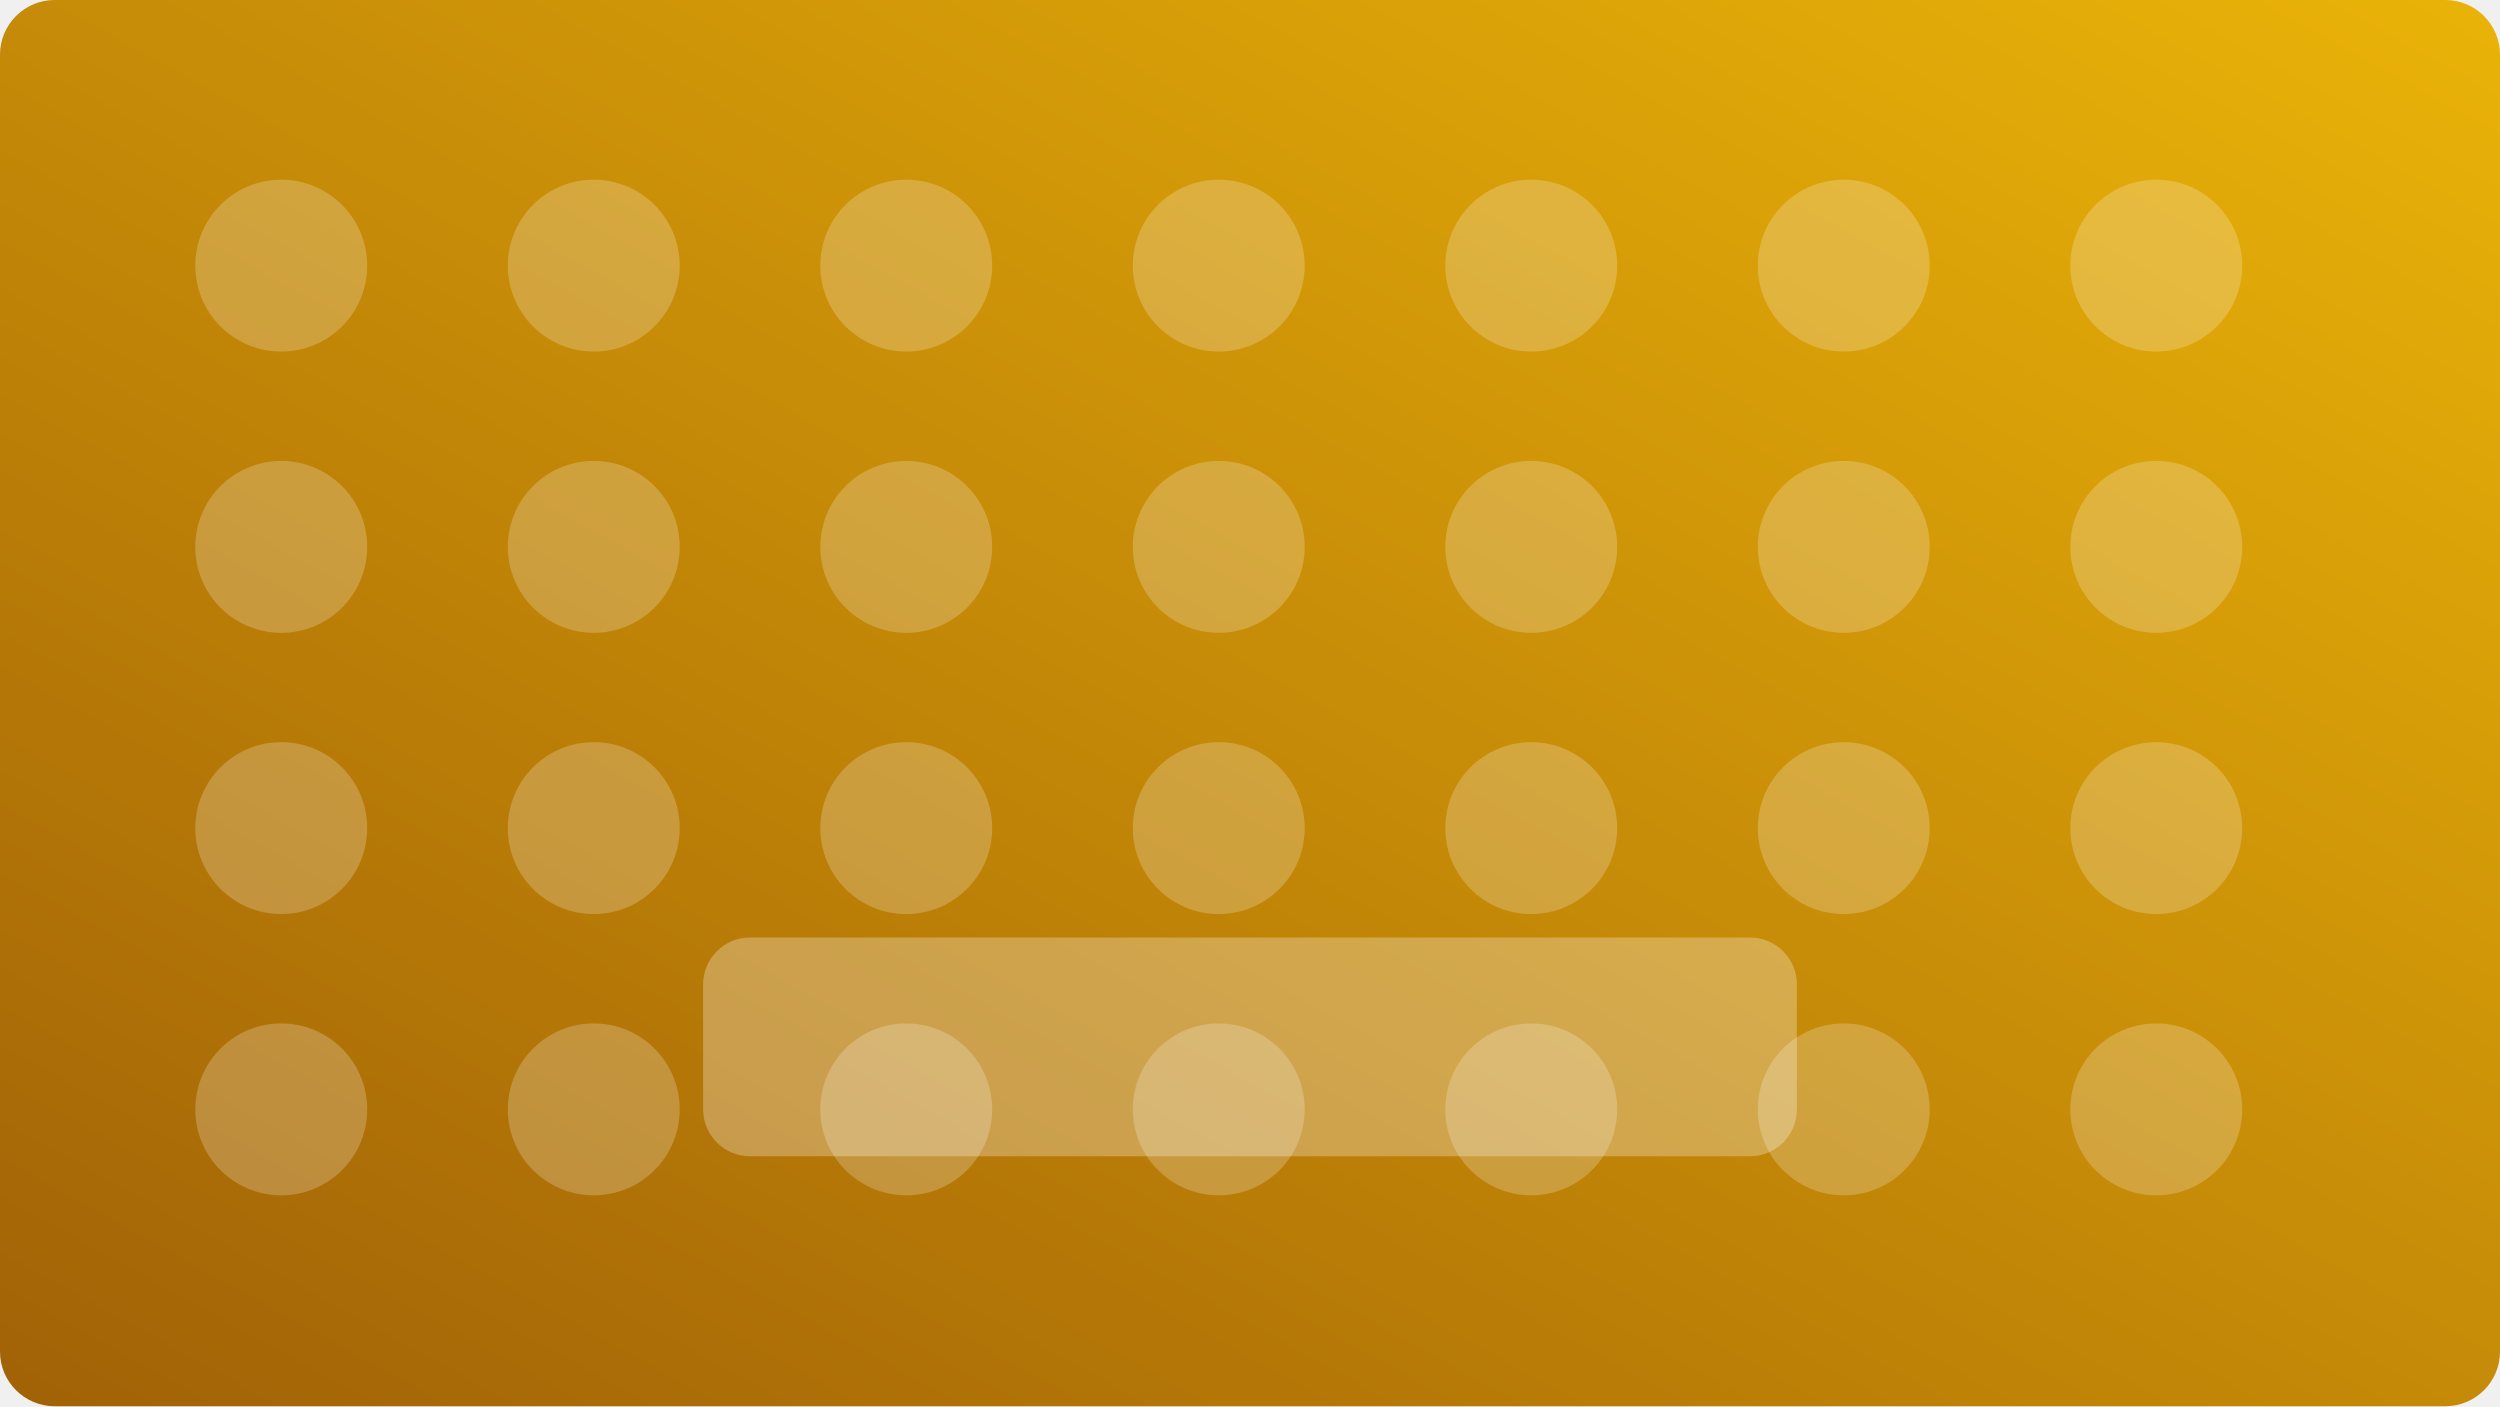
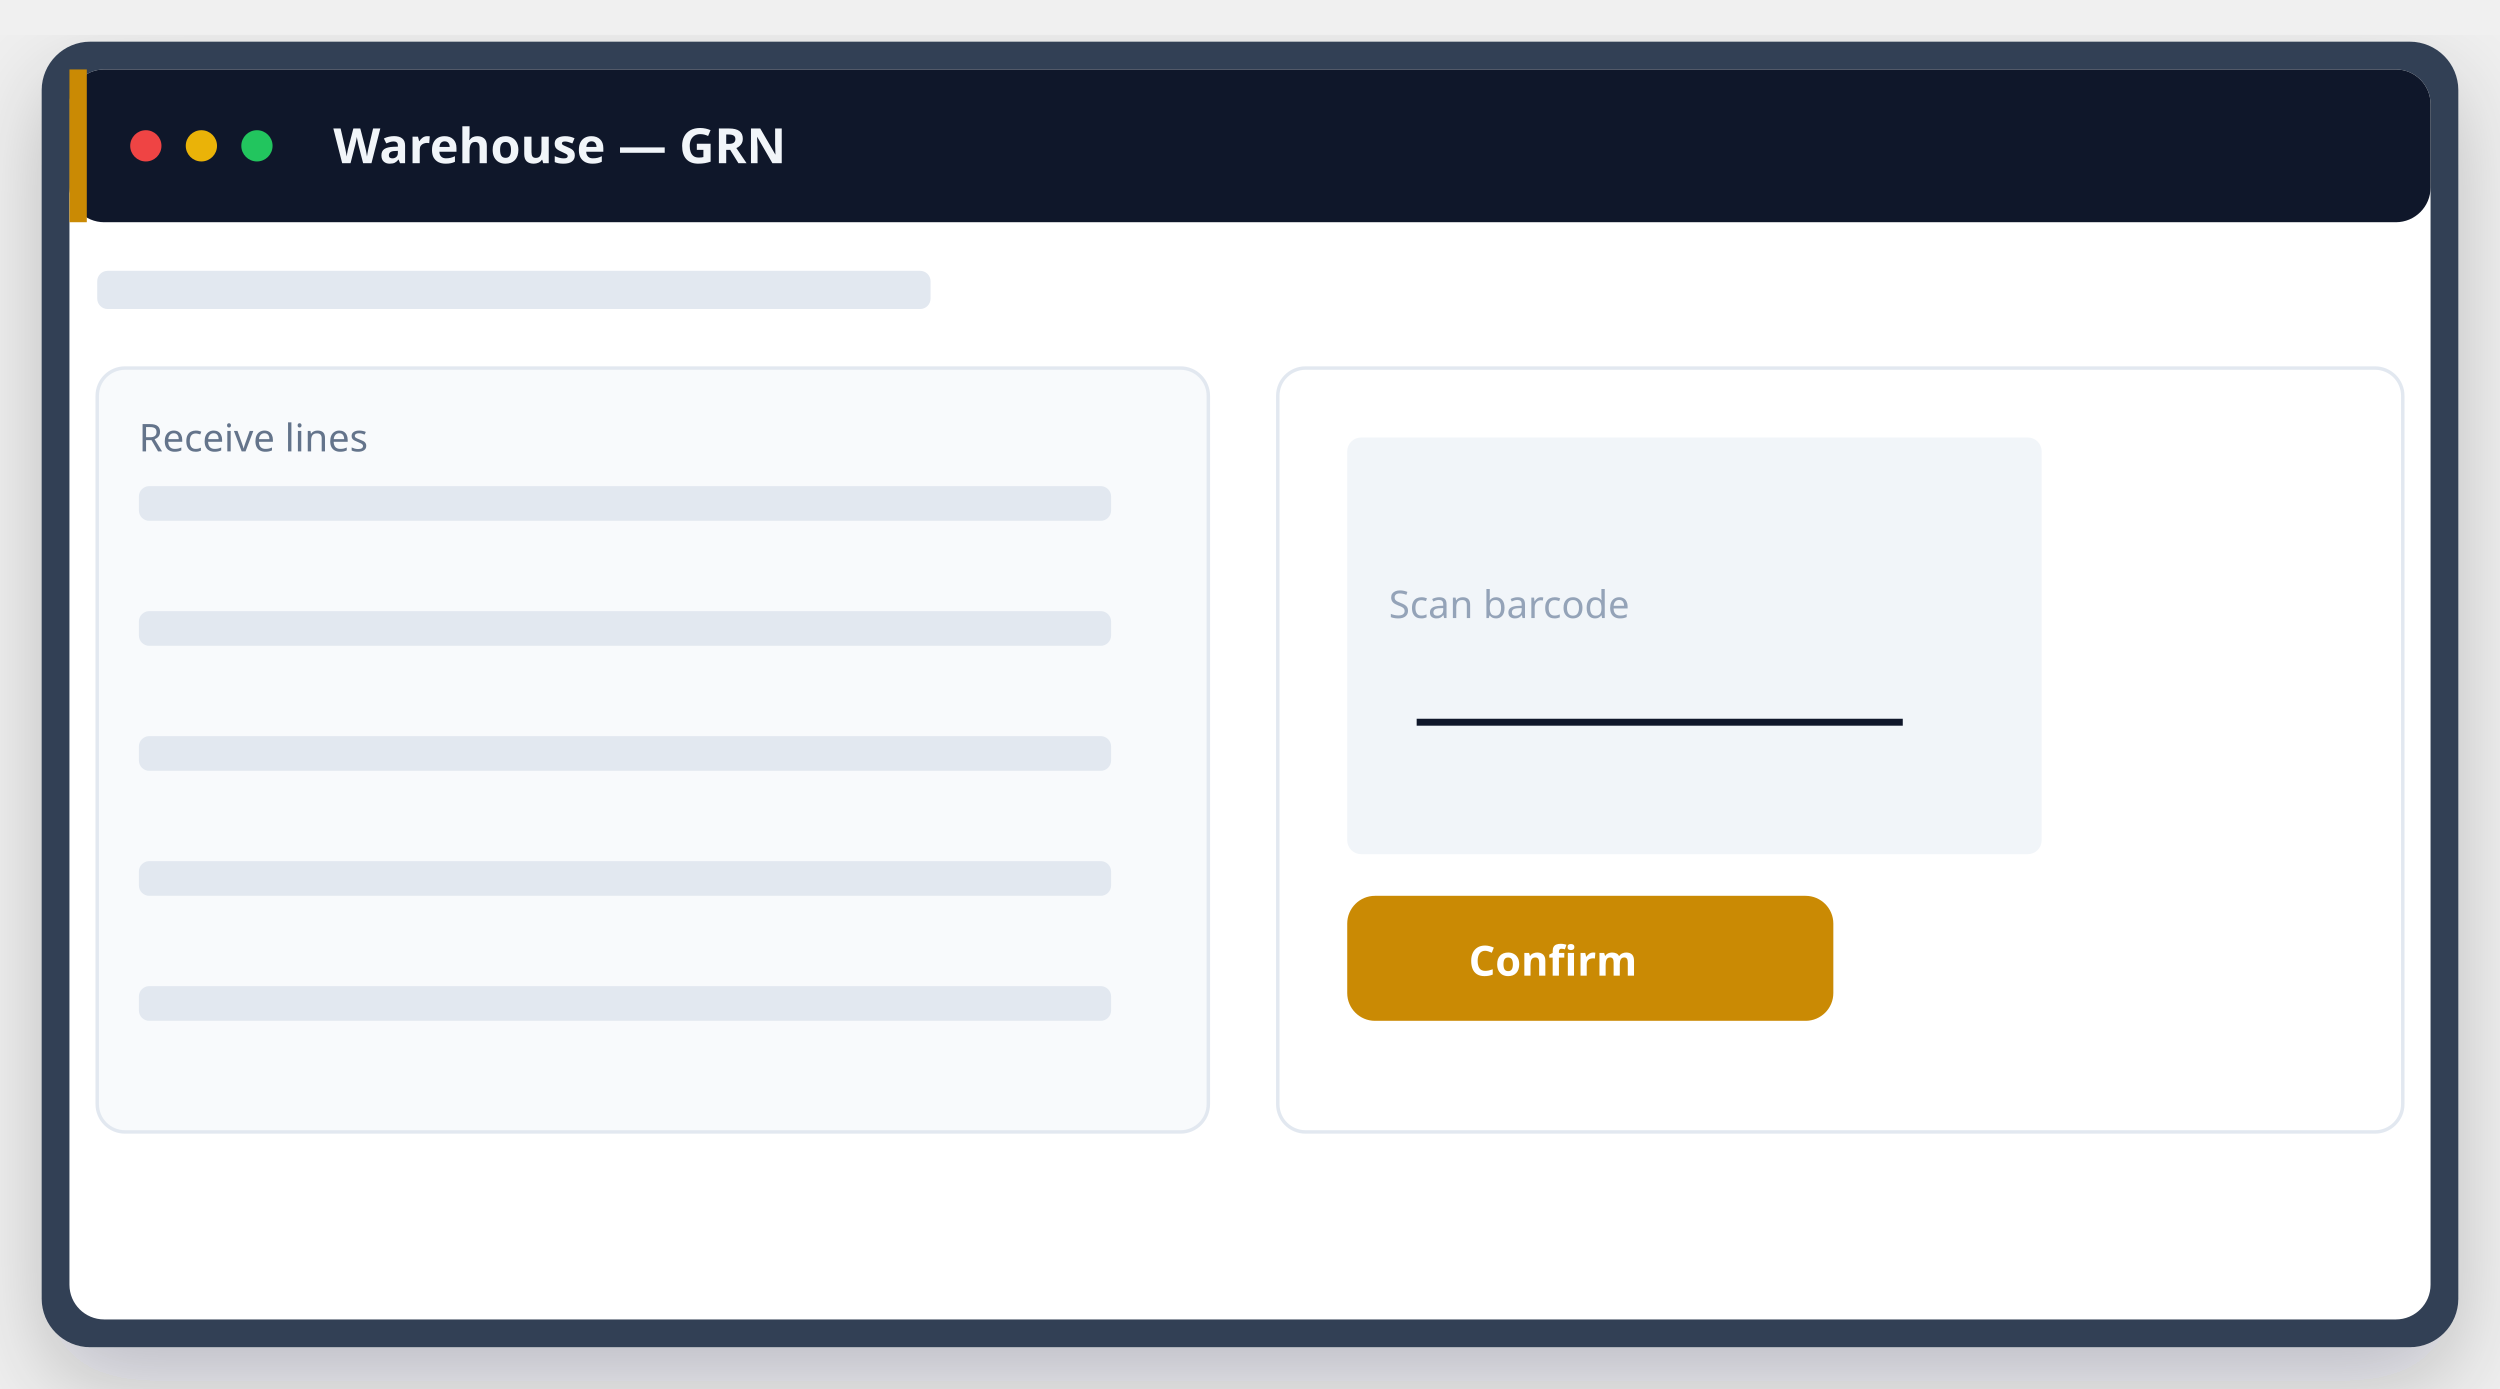
- <svg xmlns="http://www.w3.org/2000/svg" viewBox="0 0 640 360">
+ <svg xmlns="http://www.w3.org/2000/svg" viewBox="0 0 720 400" width="720" height="400">
  <defs>
-     <linearGradient id="g" x1="1" y1="0" x2="0" y2="1">
-       <stop stop-color="#eab308" />
-       <stop offset="1" stop-color="#a16207" />
-     </linearGradient>
+     <filter id="sd" x="-15%" y="-15%" width="130%" height="130%">
+       <feDropShadow dx="0" dy="10" stdDeviation="14" flood-color="#0f172a" flood-opacity=".22" />
+     </filter>
  </defs>
-   <rect width="640" height="360" rx="14" fill="url(#g)" />
-   <circle cx="72" cy="68" r="22" fill="#fff" opacity=".22" />
-   <circle cx="152" cy="68" r="22" fill="#fff" opacity=".22" />
-   <circle cx="232" cy="68" r="22" fill="#fff" opacity=".22" />
-   <circle cx="312" cy="68" r="22" fill="#fff" opacity=".22" />
-   <circle cx="392" cy="68" r="22" fill="#fff" opacity=".22" />
-   <circle cx="472" cy="68" r="22" fill="#fff" opacity=".22" />
-   <circle cx="552" cy="68" r="22" fill="#fff" opacity=".22" />
-   <circle cx="72" cy="140" r="22" fill="#fff" opacity=".22" />
-   <circle cx="152" cy="140" r="22" fill="#fff" opacity=".22" />
-   <circle cx="232" cy="140" r="22" fill="#fff" opacity=".22" />
-   <circle cx="312" cy="140" r="22" fill="#fff" opacity=".22" />
-   <circle cx="392" cy="140" r="22" fill="#fff" opacity=".22" />
-   <circle cx="472" cy="140" r="22" fill="#fff" opacity=".22" />
-   <circle cx="552" cy="140" r="22" fill="#fff" opacity=".22" />
-   <circle cx="72" cy="212" r="22" fill="#fff" opacity=".22" />
-   <circle cx="152" cy="212" r="22" fill="#fff" opacity=".22" />
-   <circle cx="232" cy="212" r="22" fill="#fff" opacity=".22" />
-   <circle cx="312" cy="212" r="22" fill="#fff" opacity=".22" />
-   <circle cx="392" cy="212" r="22" fill="#fff" opacity=".22" />
-   <circle cx="472" cy="212" r="22" fill="#fff" opacity=".22" />
-   <circle cx="552" cy="212" r="22" fill="#fff" opacity=".22" />
-   <circle cx="72" cy="284" r="22" fill="#fff" opacity=".22" />
-   <circle cx="152" cy="284" r="22" fill="#fff" opacity=".22" />
-   <circle cx="232" cy="284" r="22" fill="#fff" opacity=".22" />
-   <circle cx="312" cy="284" r="22" fill="#fff" opacity=".22" />
-   <circle cx="392" cy="284" r="22" fill="#fff" opacity=".22" />
-   <circle cx="472" cy="284" r="22" fill="#fff" opacity=".22" />
-   <circle cx="552" cy="284" r="22" fill="#fff" opacity=".22" />
-   <rect x="180" y="240" width="280" height="56" rx="12" fill="#fff" opacity=".28" />
+   <rect x="12" y="12" width="696" height="376" rx="14" fill="#334155" filter="url(#sd)" />
+   <rect x="20" y="20" width="680" height="360" rx="10" fill="#ffffff" />
+   <rect x="20" y="20" width="680" height="44" rx="10" fill="#0f172a" />
+   <rect x="20" y="20" width="5" height="44" rx="10 0 0 10" fill="#ca8a04" />
+   <circle cx="42" cy="42" r="4.5" fill="#ef4444" />
+   <circle cx="58" cy="42" r="4.5" fill="#eab308" />
+   <circle cx="74" cy="42" r="4.5" fill="#22c55e" />
+   <text x="96" y="47" fill="#f1f5f9" font-family="Segoe UI,system-ui,sans-serif" font-size="14" font-weight="600">Warehouse — GRN</text>
+   <g transform="translate(28 78)">
+     <rect x="0" y="0" width="240" height="11" rx="3" fill="#e2e8f0" />
+     <rect x="0" y="28" width="320" height="220" rx="8" fill="#f8fafc" stroke="#e2e8f0" />
+     <text x="12" y="52" fill="#64748b" font-family="Segoe UI,sans-serif" font-size="11">Receive lines</text>
+     <rect x="12" y="62" width="280" height="10" rx="3" fill="#e2e8f0" />
+     <rect x="12" y="98" width="280" height="10" rx="3" fill="#e2e8f0" />
+     <rect x="12" y="134" width="280" height="10" rx="3" fill="#e2e8f0" />
+     <rect x="12" y="170" width="280" height="10" rx="3" fill="#e2e8f0" />
+     <rect x="12" y="206" width="280" height="10" rx="3" fill="#e2e8f0" />
+     <rect x="340" y="28" width="324" height="220" rx="8" fill="#fff" stroke="#e2e8f0" />
+     <rect x="360" y="48" width="200" height="120" rx="4" fill="#f1f5f9" />
+     <text x="372" y="100" fill="#94a3b8" font-family="Segoe UI,sans-serif" font-size="11">Scan barcode</text>
+     <line x1="380" y1="130" x2="520" y2="130" stroke="#0f172a" stroke-width="2" />
+     <rect x="360" y="180" width="140" height="36" rx="8" fill="#ca8a04" />
+     <text x="395" y="203" fill="#fff" font-family="Segoe UI,sans-serif" font-size="12" font-weight="600">Confirm</text>
+   </g>
</svg>
